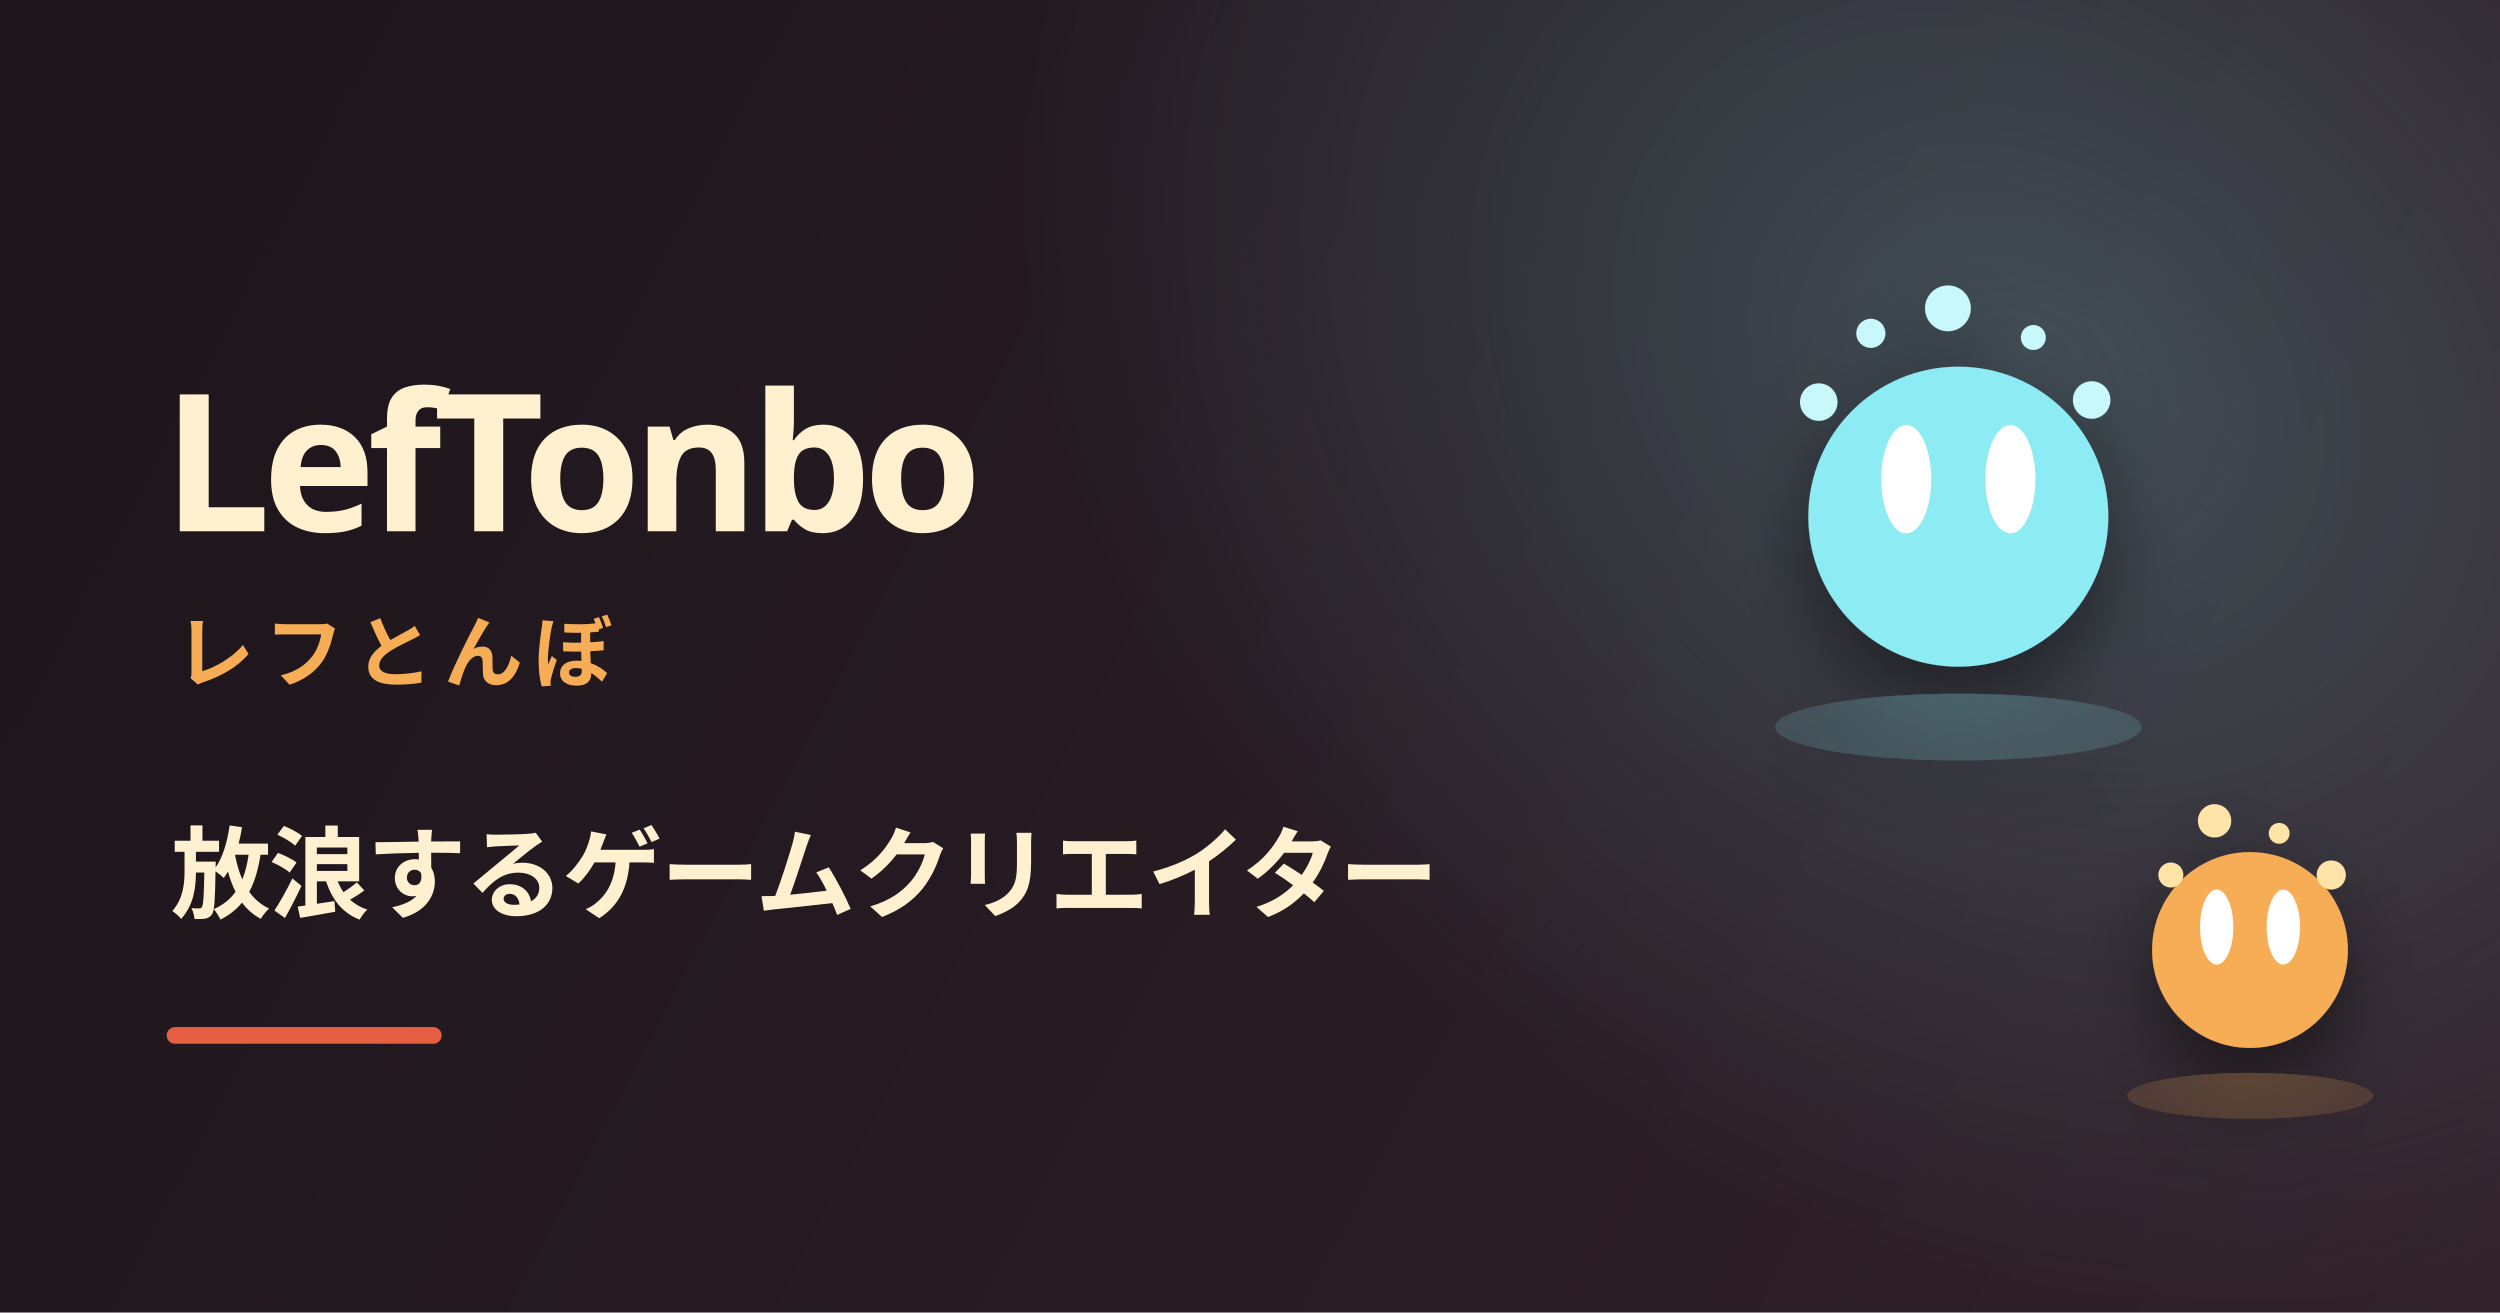
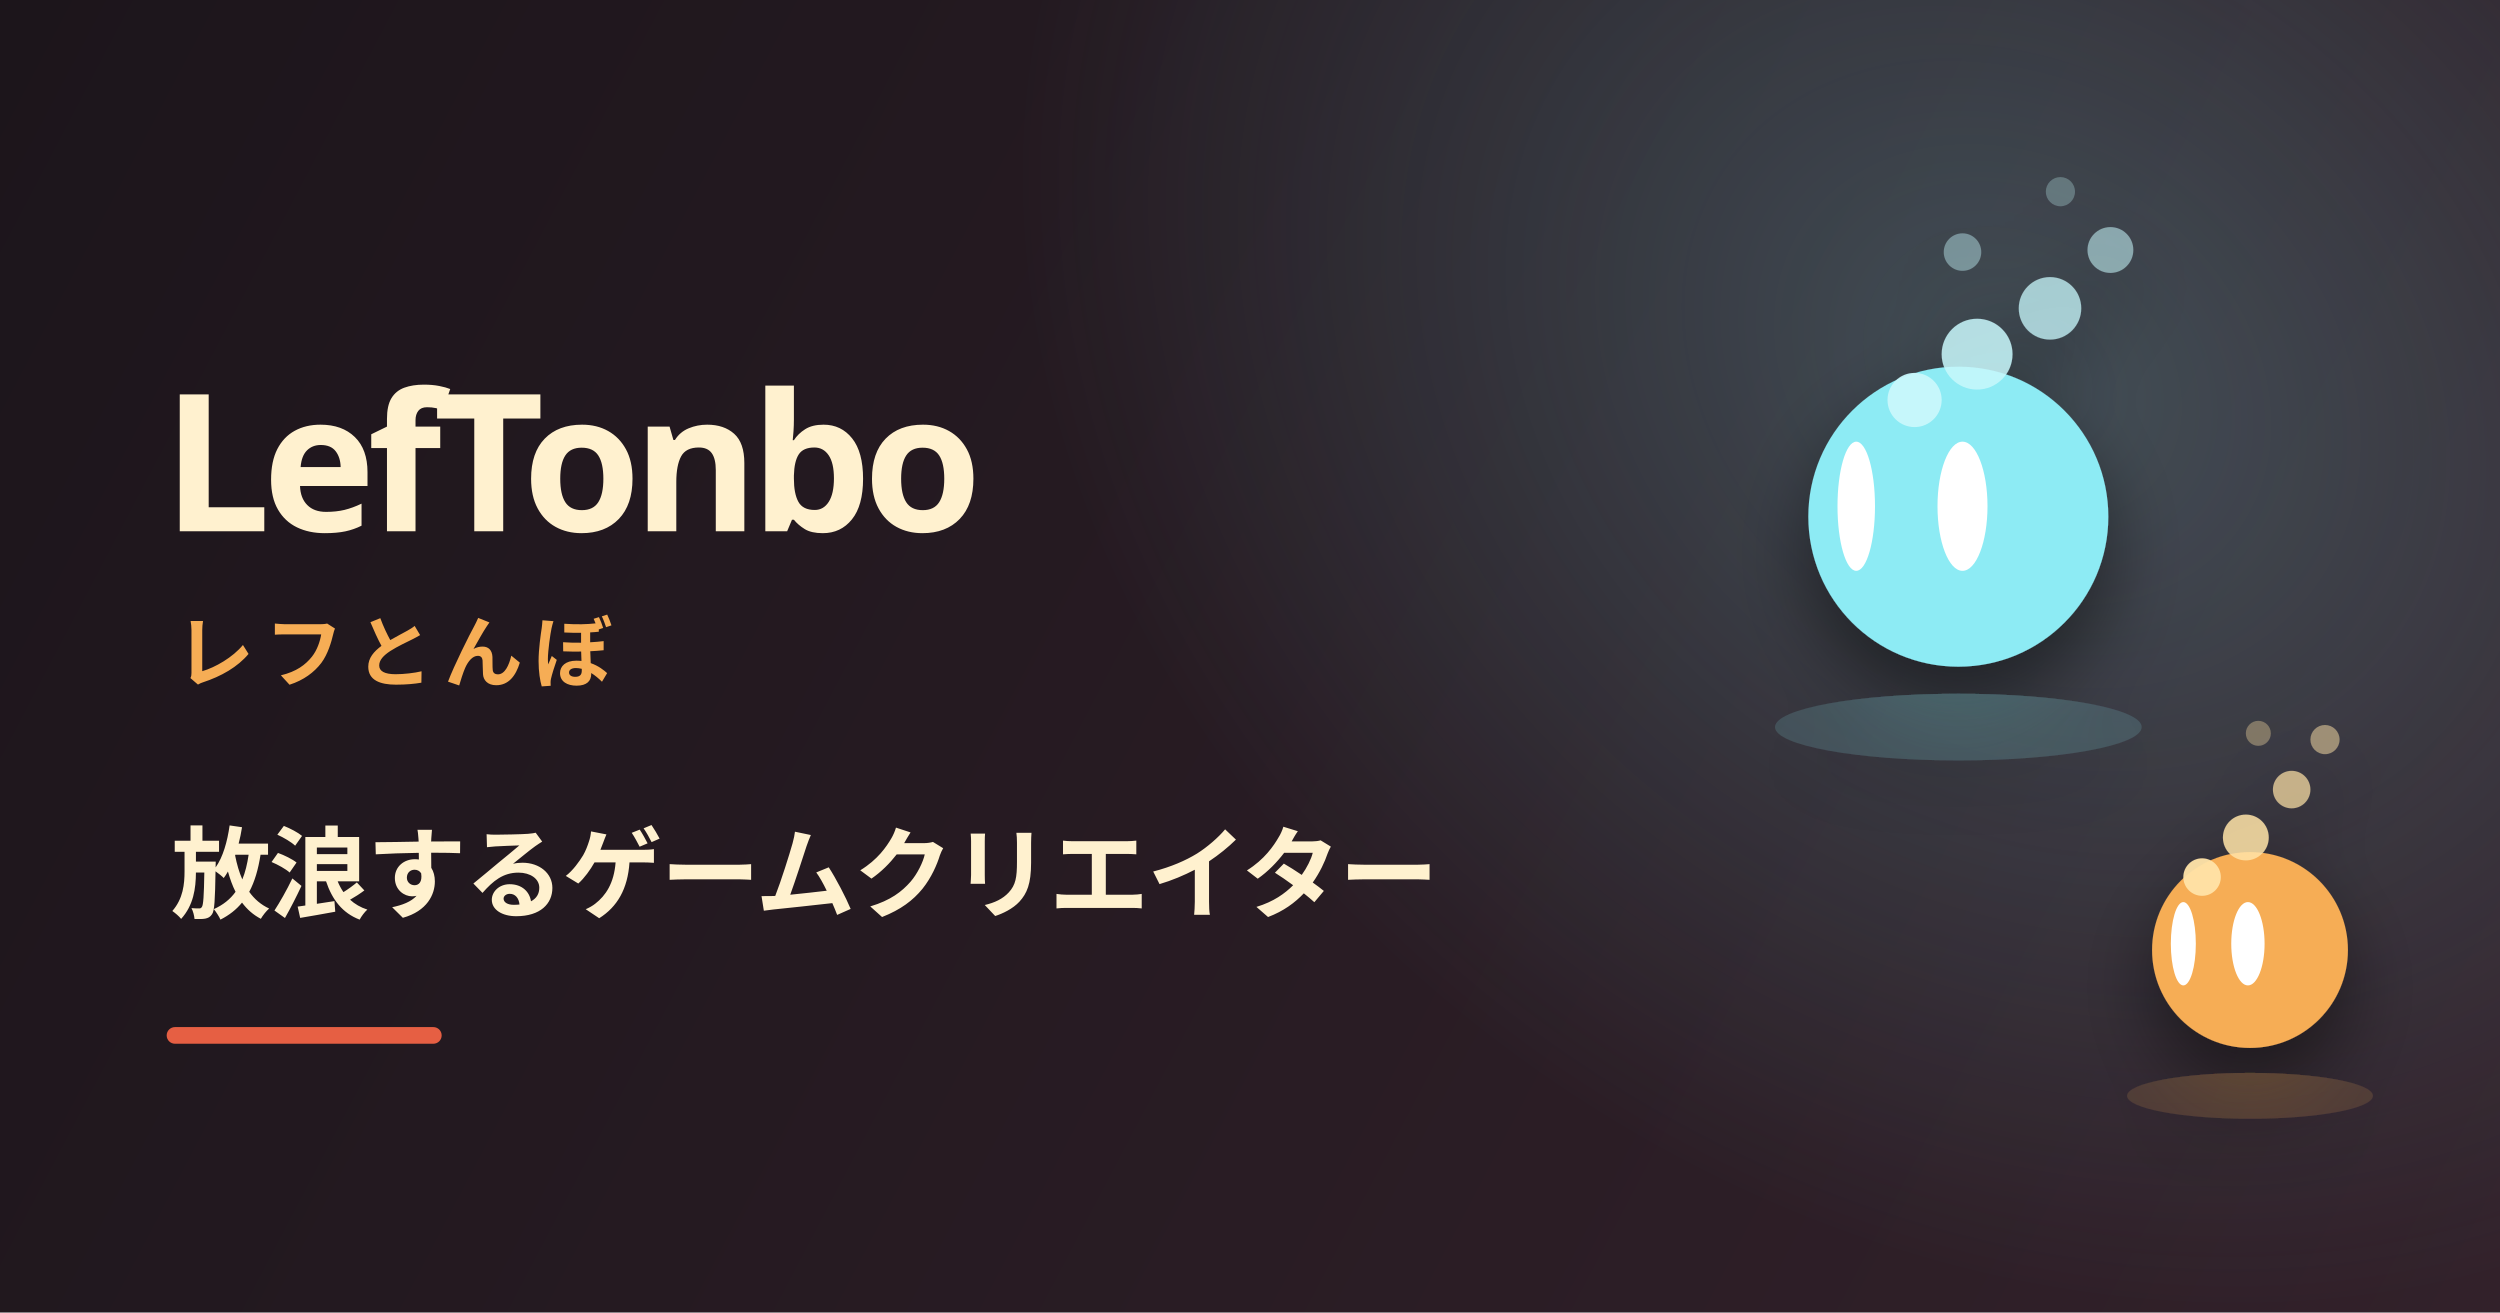
<svg xmlns="http://www.w3.org/2000/svg" width="1200" height="630" viewBox="0 0 1200 630">
  <defs>
    <linearGradient id="background" x1="0" y1="0" x2="1200" y2="630" gradientUnits="userSpaceOnUse">
      <stop stop-color="#1C151B" />
      <stop offset="1" stop-color="#32212A" />
    </linearGradient>
    <radialGradient id="glow" cx="0" cy="0" r="1" gradientTransform="translate(970 180) rotate(126) scale(410 520)" gradientUnits="userSpaceOnUse">
      <stop stop-color="#8DEBF4" stop-opacity=".24" />
      <stop offset="1" stop-color="#8DEBF4" stop-opacity="0" />
    </radialGradient>
    <filter id="shadow" x="-30%" y="-30%" width="160%" height="160%">
      <feDropShadow dx="0" dy="18" stdDeviation="18" flood-color="#0D090C" flood-opacity=".45" />
    </filter>
  </defs>
  <rect width="1200" height="630" fill="url(#background)" />
  <rect width="1200" height="630" fill="url(#glow)" />
  <g filter="url(#shadow)">
    <ellipse cx="940" cy="349" rx="88" ry="16" fill="#8DEBF4" opacity=".15" />
    <circle cx="940" cy="248" r="72" fill="#8DEBF4" />
-     <ellipse cx="915" cy="230" rx="12" ry="26" fill="#FFF" />
-     <ellipse cx="965" cy="230" rx="12" ry="26" fill="#FFF" />
-     <circle cx="873" cy="193" r="9" fill="#C8F8FC" />
-     <circle cx="898" cy="160" r="7" fill="#C8F8FC" />
-     <circle cx="935" cy="148" r="11" fill="#C8F8FC" />
-     <circle cx="976" cy="162" r="6" fill="#C8F8FC" />
-     <circle cx="1004" cy="192" r="9" fill="#C8F8FC" />
+     <ellipse cx="891" cy="243" rx="9" ry="31" fill="#FFF" />
+     <ellipse cx="942" cy="243" rx="12" ry="31" fill="#FFF" />
+     <circle cx="919" cy="192" r="13" fill="#C8F8FC" opacity=".95" />
+     <circle cx="949" cy="170" r="17" fill="#C8F8FC" opacity=".85" />
+     <circle cx="984" cy="148" r="15" fill="#C8F8FC" opacity=".75" />
+     <circle cx="1013" cy="120" r="11" fill="#C8F8FC" opacity=".55" />
+     <circle cx="942" cy="121" r="9" fill="#C8F8FC" opacity=".42" />
+     <circle cx="989" cy="92" r="7" fill="#C8F8FC" opacity=".28" />
  </g>
  <g filter="url(#shadow)">
    <ellipse cx="1080" cy="526" rx="59" ry="11" fill="#F6AD55" opacity=".14" />
    <circle cx="1080" cy="456" r="47" fill="#F6AD55" />
-     <ellipse cx="1064" cy="445" rx="8" ry="18" fill="#FFF" />
-     <ellipse cx="1096" cy="445" rx="8" ry="18" fill="#FFF" />
-     <circle cx="1042" cy="420" r="6" fill="#FFE3A7" />
-     <circle cx="1063" cy="394" r="8" fill="#FFE3A7" />
-     <circle cx="1094" cy="400" r="5" fill="#FFE3A7" />
-     <circle cx="1119" cy="420" r="7" fill="#FFE3A7" />
+     <ellipse cx="1048" cy="453" rx="6" ry="20" fill="#FFF" />
+     <ellipse cx="1079" cy="453" rx="8" ry="20" fill="#FFF" />
+     <circle cx="1057" cy="421" r="9" fill="#FFE3A7" opacity=".95" />
+     <circle cx="1078" cy="402" r="11" fill="#FFE3A7" opacity=".85" />
+     <circle cx="1100" cy="379" r="9" fill="#FFE3A7" opacity=".7" />
+     <circle cx="1116" cy="355" r="7" fill="#FFE3A7" opacity=".5" />
+     <circle cx="1084" cy="352" r="6" fill="#FFE3A7" opacity=".35" />
  </g>
  <g fill="#FFF1CF" font-family="Avenir Next, Noto Sans JP, sans-serif">
    <text x="78" y="255" font-size="92" font-weight="700" letter-spacing="-4">LefTonbo</text>
    <text x="84" y="327" fill="#F6AD55" font-size="38" font-weight="700" letter-spacing="5">レフとんぼ</text>
    <text x="82" y="437" font-size="48" font-weight="700" letter-spacing="-1">放浪するゲームクリエイター</text>
  </g>
  <rect x="80" y="493" width="132" height="8" rx="4" fill="#E65F43" />
</svg>
